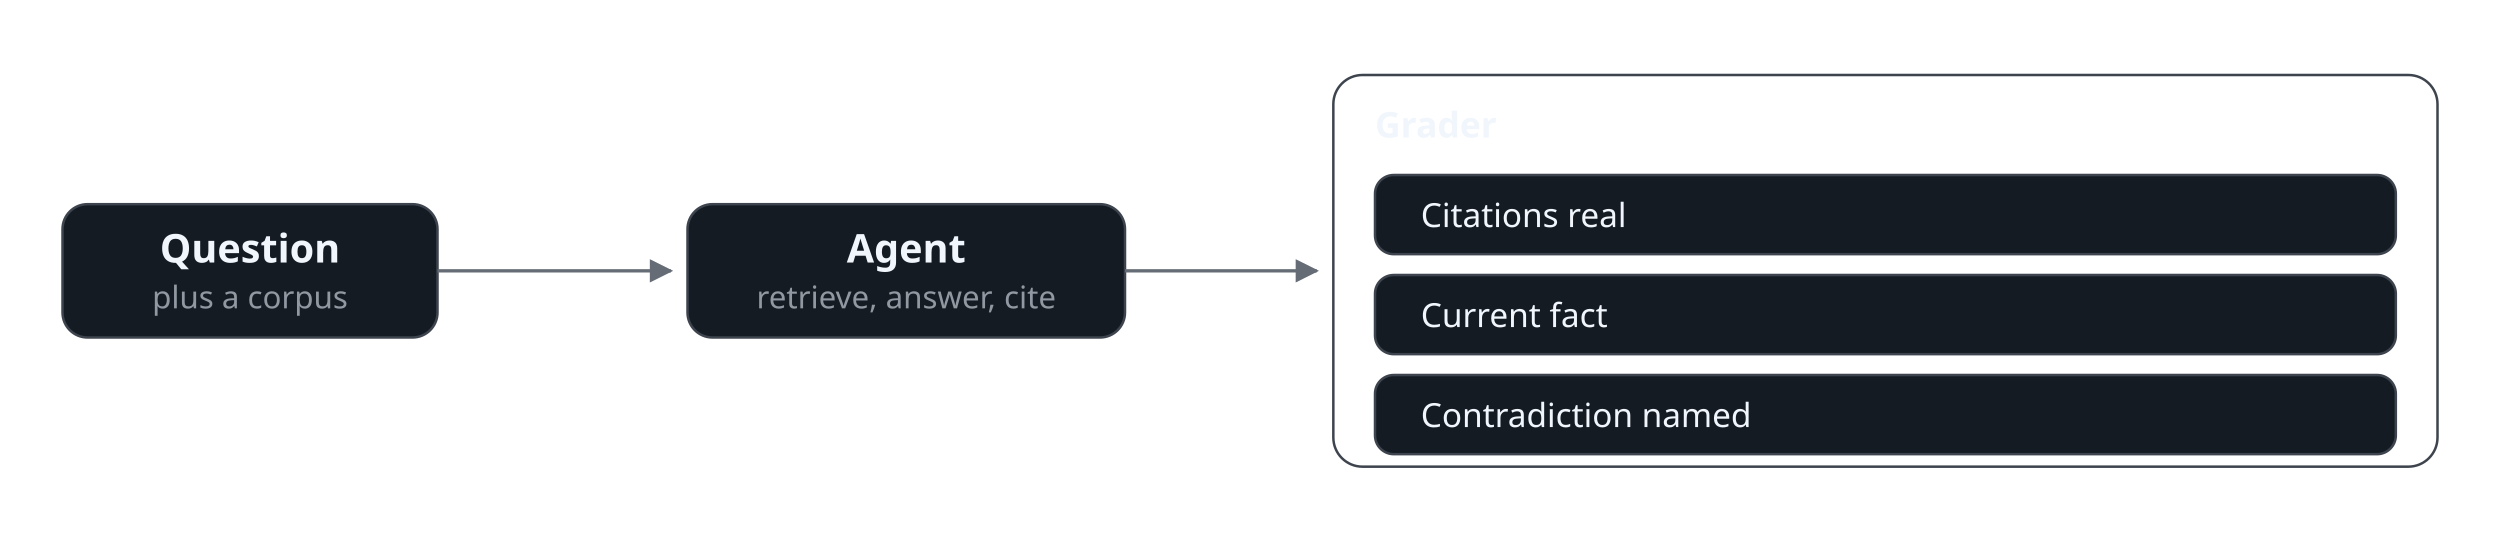
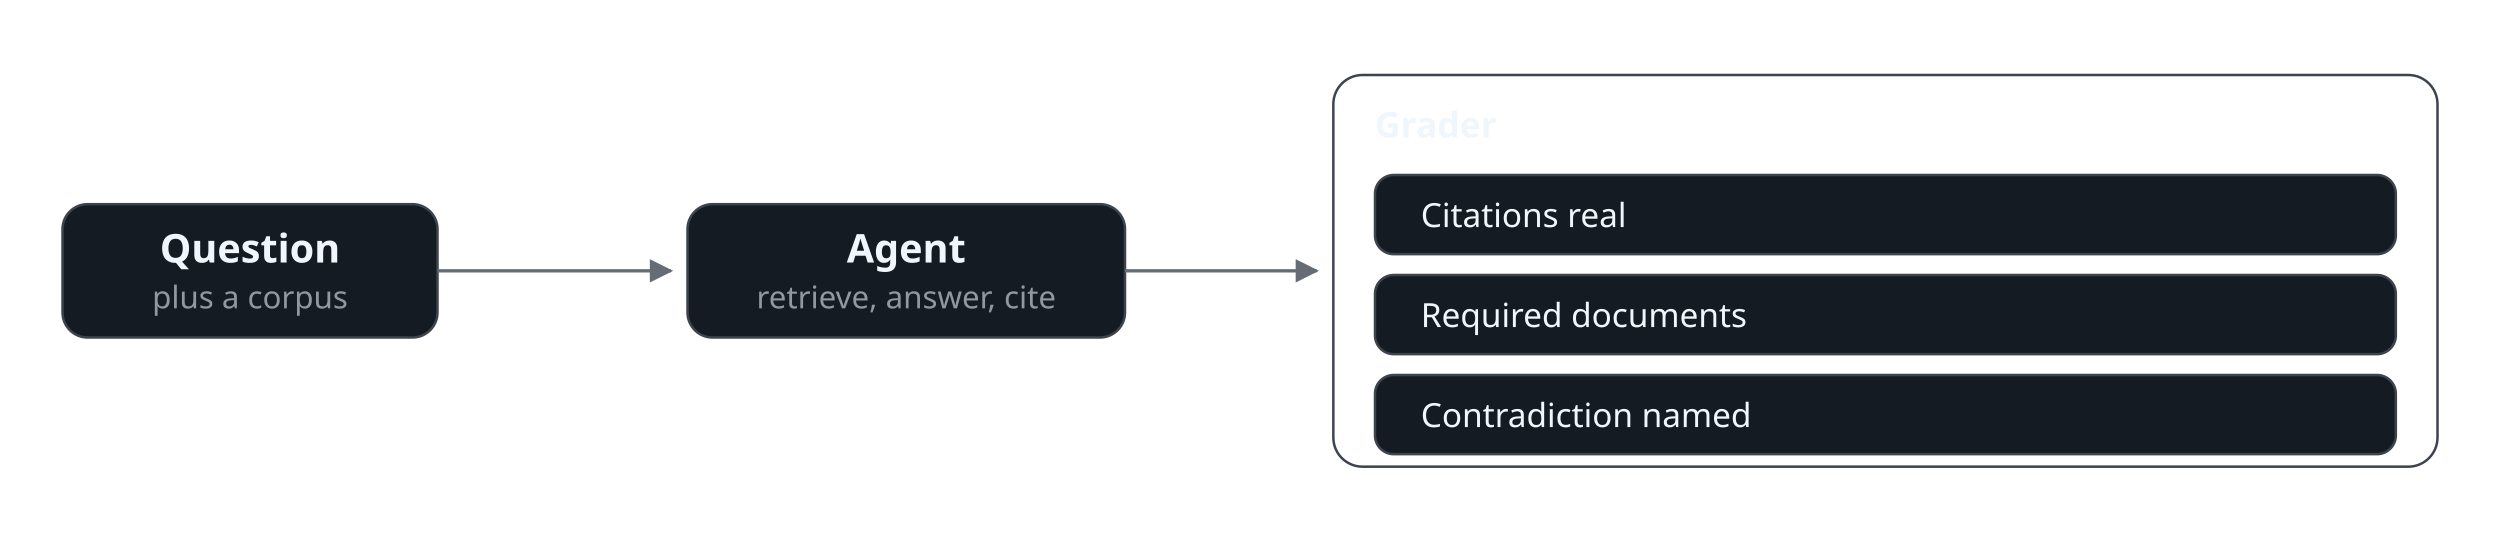
<svg xmlns="http://www.w3.org/2000/svg" viewBox="0 0 1200 268" width="1200" height="268" role="img" aria-label="An answer travels from the question to the agent to the grader. The grader checks run one by one: citations real, current fact, contradiction named. A plain answer passes. An answer with a hedge sentence slips past the contradiction check and passes anyway, marked gamed.">
  <defs>
    <marker id="arr" viewBox="0 0 10 10" refX="9" refY="5" markerWidth="7" markerHeight="7" orient="auto-start-reverse">
      <path d="M0,0 L10,5 L0,10 z" fill="#656c76" />
    </marker>
  </defs>
  <rect x="30" y="98" width="180" height="64" rx="12" fill="#151b23" stroke="#3d444d" stroke-width="1.2" />
  <text x="120" y="126" font-family="-apple-system, BlinkMacSystemFont, 'Segoe UI', 'Noto Sans', Helvetica, Arial, sans-serif" font-size="19" font-weight="600" fill="#f0f6fc" text-anchor="middle">Question</text>
  <text x="120" y="148" font-family="-apple-system, BlinkMacSystemFont, 'Segoe UI', 'Noto Sans', Helvetica, Arial, sans-serif" font-size="15" fill="#9198a1" text-anchor="middle">plus a corpus</text>
  <rect x="330" y="98" width="210" height="64" rx="12" fill="#151b23" stroke="#3d444d" stroke-width="1.2" />
  <text x="435" y="126" font-family="-apple-system, BlinkMacSystemFont, 'Segoe UI', 'Noto Sans', Helvetica, Arial, sans-serif" font-size="19" font-weight="600" fill="#f0f6fc" text-anchor="middle">Agent</text>
  <text x="435" y="148" font-family="-apple-system, BlinkMacSystemFont, 'Segoe UI', 'Noto Sans', Helvetica, Arial, sans-serif" font-size="15" fill="#9198a1" text-anchor="middle">retrieve, answer, cite</text>
  <rect x="640" y="36" width="530" height="188" rx="14" fill="none" stroke="#3d444d" stroke-width="1.2" />
  <text x="660" y="66" font-family="-apple-system, BlinkMacSystemFont, 'Segoe UI', 'Noto Sans', Helvetica, Arial, sans-serif" font-size="17" font-weight="600" fill="#f0f6fc">Grader</text>
  <rect x="660" y="84" width="490" height="38" rx="9" fill="#151b23" stroke="#3d444d" stroke-width="1.2" />
  <text x="682" y="109" font-family="-apple-system, BlinkMacSystemFont, 'Segoe UI', 'Noto Sans', Helvetica, Arial, sans-serif" font-size="16" font-weight="500" fill="#f0f6fc">Citations real</text>
  <rect x="660" y="132" width="490" height="38" rx="9" fill="#151b23" stroke="#3d444d" stroke-width="1.2" />
-   <text x="682" y="157" font-family="-apple-system, BlinkMacSystemFont, 'Segoe UI', 'Noto Sans', Helvetica, Arial, sans-serif" font-size="16" font-weight="500" fill="#f0f6fc">Current fact</text>
+   <text x="682" y="157" font-family="-apple-system, BlinkMacSystemFont, 'Segoe UI', 'Noto Sans', Helvetica, Arial, sans-serif" font-size="16" font-weight="500" fill="#f0f6fc">Required documents</text>
  <rect x="660" y="180" width="490" height="38" rx="9" fill="#151b23" stroke="#3d444d" stroke-width="1.2" />
  <text x="682" y="205" font-family="-apple-system, BlinkMacSystemFont, 'Segoe UI', 'Noto Sans', Helvetica, Arial, sans-serif" font-size="16" font-weight="500" fill="#f0f6fc">Contradiction named</text>
  <rect x="660" y="84" width="490" height="38" rx="9" fill="#232a33" opacity="0">
    <animate attributeName="opacity" dur="14s" repeatCount="indefinite" calcMode="linear" values="0;0;1;1;0;0;1;1;0;0" keyTimes="0;0.19;0.21;0.40;0.44;0.69;0.71;0.90;0.94;1" />
  </rect>
  <rect x="660" y="132" width="490" height="38" rx="9" fill="#232a33" opacity="0">
    <animate attributeName="opacity" dur="14s" repeatCount="indefinite" calcMode="linear" values="0;0;1;1;0;0;1;1;0;0" keyTimes="0;0.24;0.26;0.40;0.44;0.74;0.76;0.90;0.94;1" />
  </rect>
  <rect x="660" y="180" width="490" height="38" rx="9" fill="#232a33" opacity="0">
    <animate attributeName="opacity" dur="14s" repeatCount="indefinite" calcMode="linear" values="0;0;1;1;0;0" keyTimes="0;0.29;0.31;0.40;0.44;1" />
  </rect>
  <rect x="660" y="180" width="490" height="38" rx="9" fill="#2a1810" stroke="#d95926" stroke-width="1.8" opacity="0">
    <animate attributeName="opacity" dur="14s" repeatCount="indefinite" calcMode="linear" values="0;0;1;0.3;1;0.3;1;0;0" keyTimes="0;0.79;0.81;0.83;0.85;0.87;0.89;0.94;1" />
  </rect>
  <text x="1128" y="110" font-family="-apple-system, BlinkMacSystemFont, 'Segoe UI', 'Noto Sans', Helvetica, Arial, sans-serif" font-size="17" font-weight="600" fill="#9198a1" text-anchor="middle" opacity="0">
    <animate attributeName="opacity" dur="14s" repeatCount="indefinite" calcMode="linear" values="0;0;1;1;0;0;1;1;0;0" keyTimes="0;0.20;0.22;0.40;0.44;0.70;0.72;0.90;0.94;1" />✓</text>
  <text x="1128" y="158" font-family="-apple-system, BlinkMacSystemFont, 'Segoe UI', 'Noto Sans', Helvetica, Arial, sans-serif" font-size="17" font-weight="600" fill="#9198a1" text-anchor="middle" opacity="0">
    <animate attributeName="opacity" dur="14s" repeatCount="indefinite" calcMode="linear" values="0;0;1;1;0;0;1;1;0;0" keyTimes="0;0.25;0.27;0.40;0.44;0.75;0.77;0.90;0.94;1" />✓</text>
  <text x="1128" y="206" font-family="-apple-system, BlinkMacSystemFont, 'Segoe UI', 'Noto Sans', Helvetica, Arial, sans-serif" font-size="17" font-weight="600" fill="#9198a1" text-anchor="middle" opacity="0">
    <animate attributeName="opacity" dur="14s" repeatCount="indefinite" calcMode="linear" values="0;0;1;1;0;0" keyTimes="0;0.30;0.32;0.40;0.44;1" />✓</text>
  <text x="1096" y="205" font-family="-apple-system, BlinkMacSystemFont, 'Segoe UI', 'Noto Sans', Helvetica, Arial, sans-serif" font-size="16" font-weight="600" fill="#f08a5d" text-anchor="middle" opacity="0">
    <animate attributeName="opacity" dur="14s" repeatCount="indefinite" calcMode="linear" values="0;0;1;1;0;0" keyTimes="0;0.80;0.82;0.92;0.95;1" />gamed</text>
  <line x1="210" y1="130" x2="322" y2="130" stroke="#656c76" stroke-width="1.6" marker-end="url(#arr)" />
  <line x1="540" y1="130" x2="632" y2="130" stroke="#656c76" stroke-width="1.6" marker-end="url(#arr)" />
  <g opacity="0">
    <animate attributeName="opacity" dur="14s" repeatCount="indefinite" calcMode="linear" values="0;1;1;0;0" keyTimes="0;0.02;0.15;0.19;1" />
    <animateMotion dur="14s" repeatCount="indefinite" calcMode="linear" keyPoints="0;0.606;1;1" keyTimes="0;0.10;0.17;1" path="M120,130 H435 H640" />
    <rect x="-95" y="-18" width="190" height="36" rx="18" fill="#f0f6fc" />
    <text x="0" y="6" font-family="-apple-system, BlinkMacSystemFont, 'Segoe UI', 'Noto Sans', Helvetica, Arial, sans-serif" font-size="15" font-weight="600" fill="#151b23" text-anchor="middle">Answer</text>
  </g>
  <g opacity="0">
    <animate attributeName="opacity" dur="14s" repeatCount="indefinite" calcMode="linear" values="0;0;1;1;0;0" keyTimes="0;0.50;0.52;0.65;0.69;1" />
    <animateMotion dur="14s" repeatCount="indefinite" calcMode="linear" keyPoints="0;0;0.606;1;1" keyTimes="0;0.50;0.59;0.66;1" path="M120,130 H435 H640" />
    <rect x="-95" y="-18" width="190" height="36" rx="18" fill="#2a1810" stroke="#d95926" stroke-width="1.8" />
    <text x="0" y="6" font-family="-apple-system, BlinkMacSystemFont, 'Segoe UI', 'Noto Sans', Helvetica, Arial, sans-serif" font-size="15" font-weight="600" fill="#f08a5d" text-anchor="middle">Answer + hedge</text>
  </g>
  <text x="865" y="254" font-family="-apple-system, BlinkMacSystemFont, 'Segoe UI', 'Noto Sans', Helvetica, Arial, sans-serif" font-size="16" font-weight="600" fill="#f0f6fc" text-anchor="middle" opacity="0">
    <animate attributeName="opacity" dur="14s" repeatCount="indefinite" calcMode="linear" values="0;0;1;1;0;0" keyTimes="0;0.37;0.39;0.44;0.47;1" />Pass</text>
  <text x="865" y="254" font-family="-apple-system, BlinkMacSystemFont, 'Segoe UI', 'Noto Sans', Helvetica, Arial, sans-serif" font-size="16" font-weight="600" fill="#f08a5d" text-anchor="middle" opacity="0">
    <animate attributeName="opacity" dur="14s" repeatCount="indefinite" calcMode="linear" values="0;0;1;1;0;0" keyTimes="0;0.87;0.89;0.94;0.97;1" />Passed, gamed</text>
</svg>
